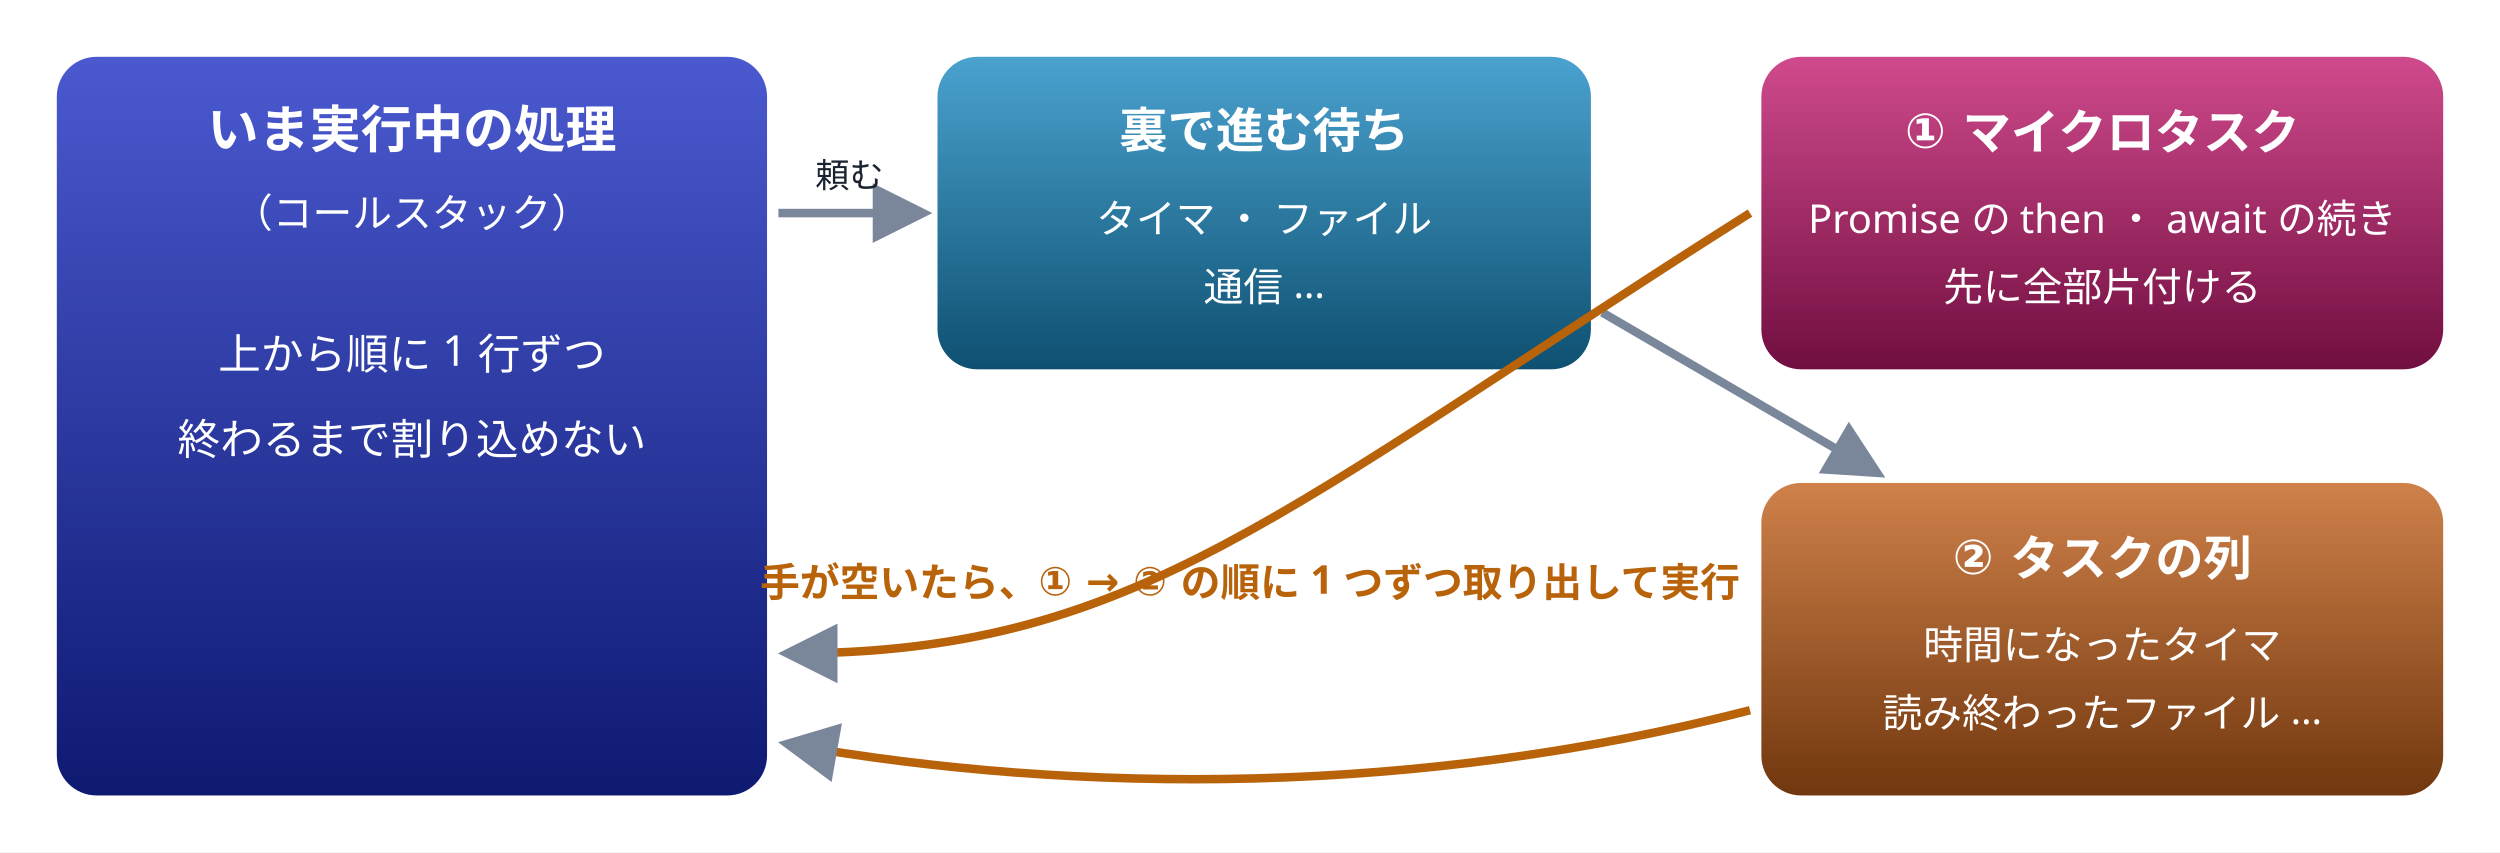
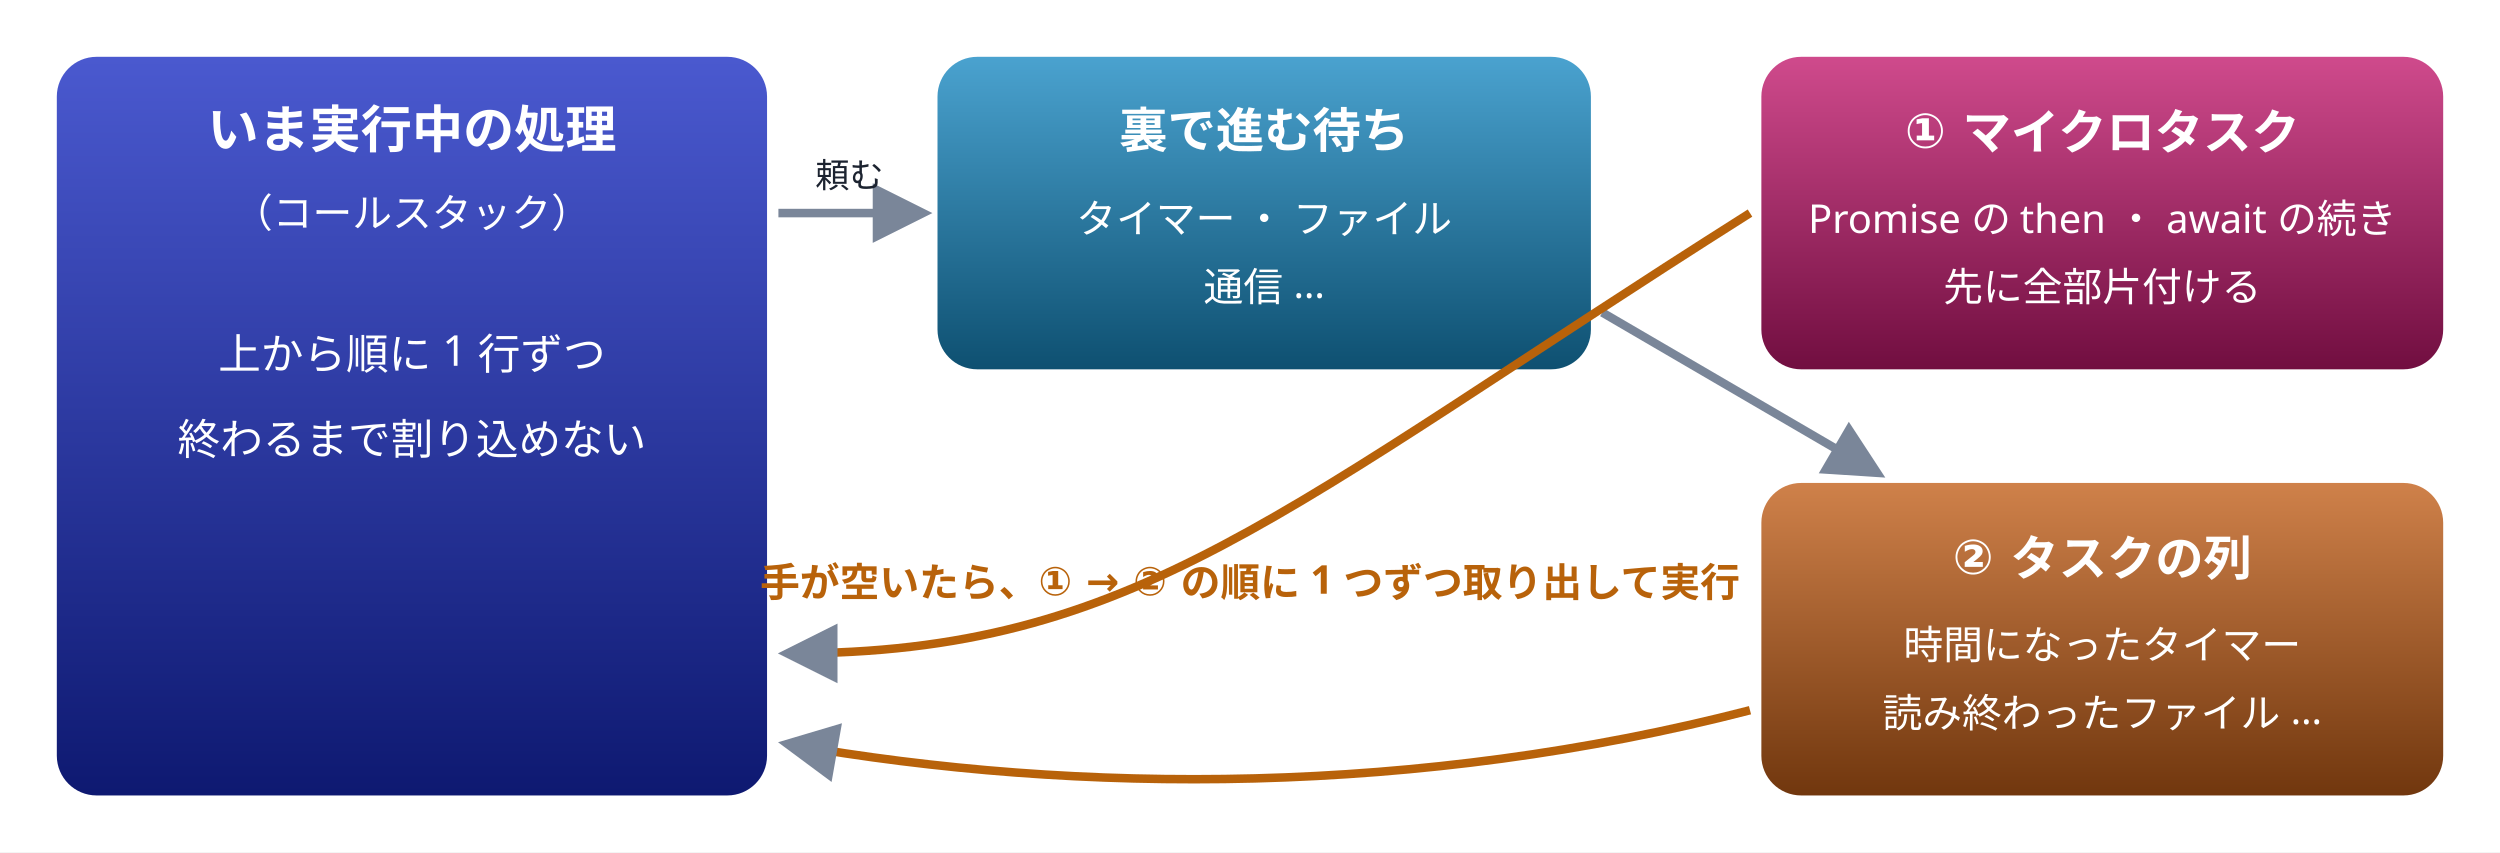
<svg xmlns="http://www.w3.org/2000/svg" viewBox="0 0 880 300" width="880" height="300" role="img" aria-label="イベントループの仕組み" font-family="Segoe UI, Yu Gothic UI, Meiryo, sans-serif">
  <defs>
    <linearGradient id="i1" x1="0" y1="1" x2="0" y2="0">
      <stop offset="0" stop-color="hsl(233.3,78%,25%)" />
      <stop offset="1" stop-color="hsl(233.3,58%,55%)" />
    </linearGradient>
    <linearGradient id="i2" x1="0" y1="1" x2="0" y2="0">
      <stop offset="0" stop-color="hsl(25,78%,25%)" />
      <stop offset="1" stop-color="hsl(25,58%,55%)" />
    </linearGradient>
    <linearGradient id="i3" x1="0" y1="1" x2="0" y2="0">
      <stop offset="0" stop-color="hsl(330,78%,25%)" />
      <stop offset="1" stop-color="hsl(330,58%,55%)" />
    </linearGradient>
    <linearGradient id="i4" x1="0" y1="1" x2="0" y2="0">
      <stop offset="0" stop-color="hsl(200,78%,25%)" />
      <stop offset="1" stop-color="hsl(200,58%,55%)" />
    </linearGradient>
    <marker id="i5" viewBox="0 0 10 10" refX="8" refY="5" markerWidth="7" markerHeight="7" orient="auto">
      <path d="M0 0 10 5 0 10z" fill="#7a8699" />
    </marker>
  </defs>
  <rect width="100%" height="100%" fill="#ffffff" />
  <rect x="20" y="20" width="250" height="260" rx="14" fill="url(#i1)" />
  <text x="145" y="52" fill="#fff" font-size="18" font-weight="700" text-anchor="middle">いま実行中の処理</text>
  <text x="145" y="80" fill="#fff" font-size="14" text-anchor="middle">（コールスタック）</text>
  <text x="145" y="130" fill="#fff" font-size="15" text-anchor="middle">上から順に 1 行ずつ</text>
  <text x="145" y="160" fill="#fff" font-size="15" text-anchor="middle">終わるまで割り込めない</text>
  <rect x="330" y="20" width="230" height="110" rx="14" fill="url(#i4)" />
  <text x="445" y="52" fill="#fff" font-size="17" font-weight="700" text-anchor="middle">裏で進む待ち</text>
-   <text x="445" y="82" fill="#fff" font-size="14" text-anchor="middle">タイマ ・ ファイル</text>
+   <text x="445" y="82" fill="#fff" font-size="14" text-anchor="middle">タイマー ・ ファイル</text>
  <text x="445" y="106" fill="#fff" font-size="14" text-anchor="middle">通信 …</text>
  <rect x="620" y="20" width="240" height="110" rx="14" fill="url(#i3)" />
  <text x="740" y="52" fill="#fff" font-size="17" font-weight="700" text-anchor="middle">① マイクロタスク</text>
  <text x="740" y="82" fill="#fff" font-size="14" text-anchor="middle">Promise の then ・ await の続き</text>
  <text x="740" y="106" fill="#fff" font-size="14" text-anchor="middle">先に全部片付ける</text>
  <rect x="620" y="170" width="240" height="110" rx="14" fill="url(#i2)" />
  <text x="740" y="202" fill="#fff" font-size="17" font-weight="700" text-anchor="middle">② タスクの列</text>
-   <text x="740" y="232" fill="#fff" font-size="14" text-anchor="middle">時間になったタイマ</text>
+   <text x="740" y="232" fill="#fff" font-size="14" text-anchor="middle">時間になったタイマー</text>
  <text x="740" y="256" fill="#fff" font-size="14" text-anchor="middle">読み終わったファイル …</text>
  <line x1="274" y1="75" x2="324" y2="75" stroke="#7a8699" stroke-width="3" marker-end="url(#i5)" />
  <text x="299" y="66" fill="#1c2330" font-size="12" text-anchor="middle">頼む</text>
  <line x1="564" y1="110" x2="660" y2="166" stroke="#7a8699" stroke-width="3" marker-end="url(#i5)" />
  <path d="M616 75 C 450 180, 400 230, 278 230" fill="none" stroke="#b8620a" stroke-width="3" marker-end="url(#i5)" />
  <path d="M616 250 C 500 280, 380 280, 278 262" fill="none" stroke="#b8620a" stroke-width="3" marker-end="url(#i5)" />
  <text x="440" y="210" fill="#b8620a" font-size="14" font-weight="700" text-anchor="middle">手が空いたら、① → ② の順に 1 つずつ取り出して実行</text>
</svg>
